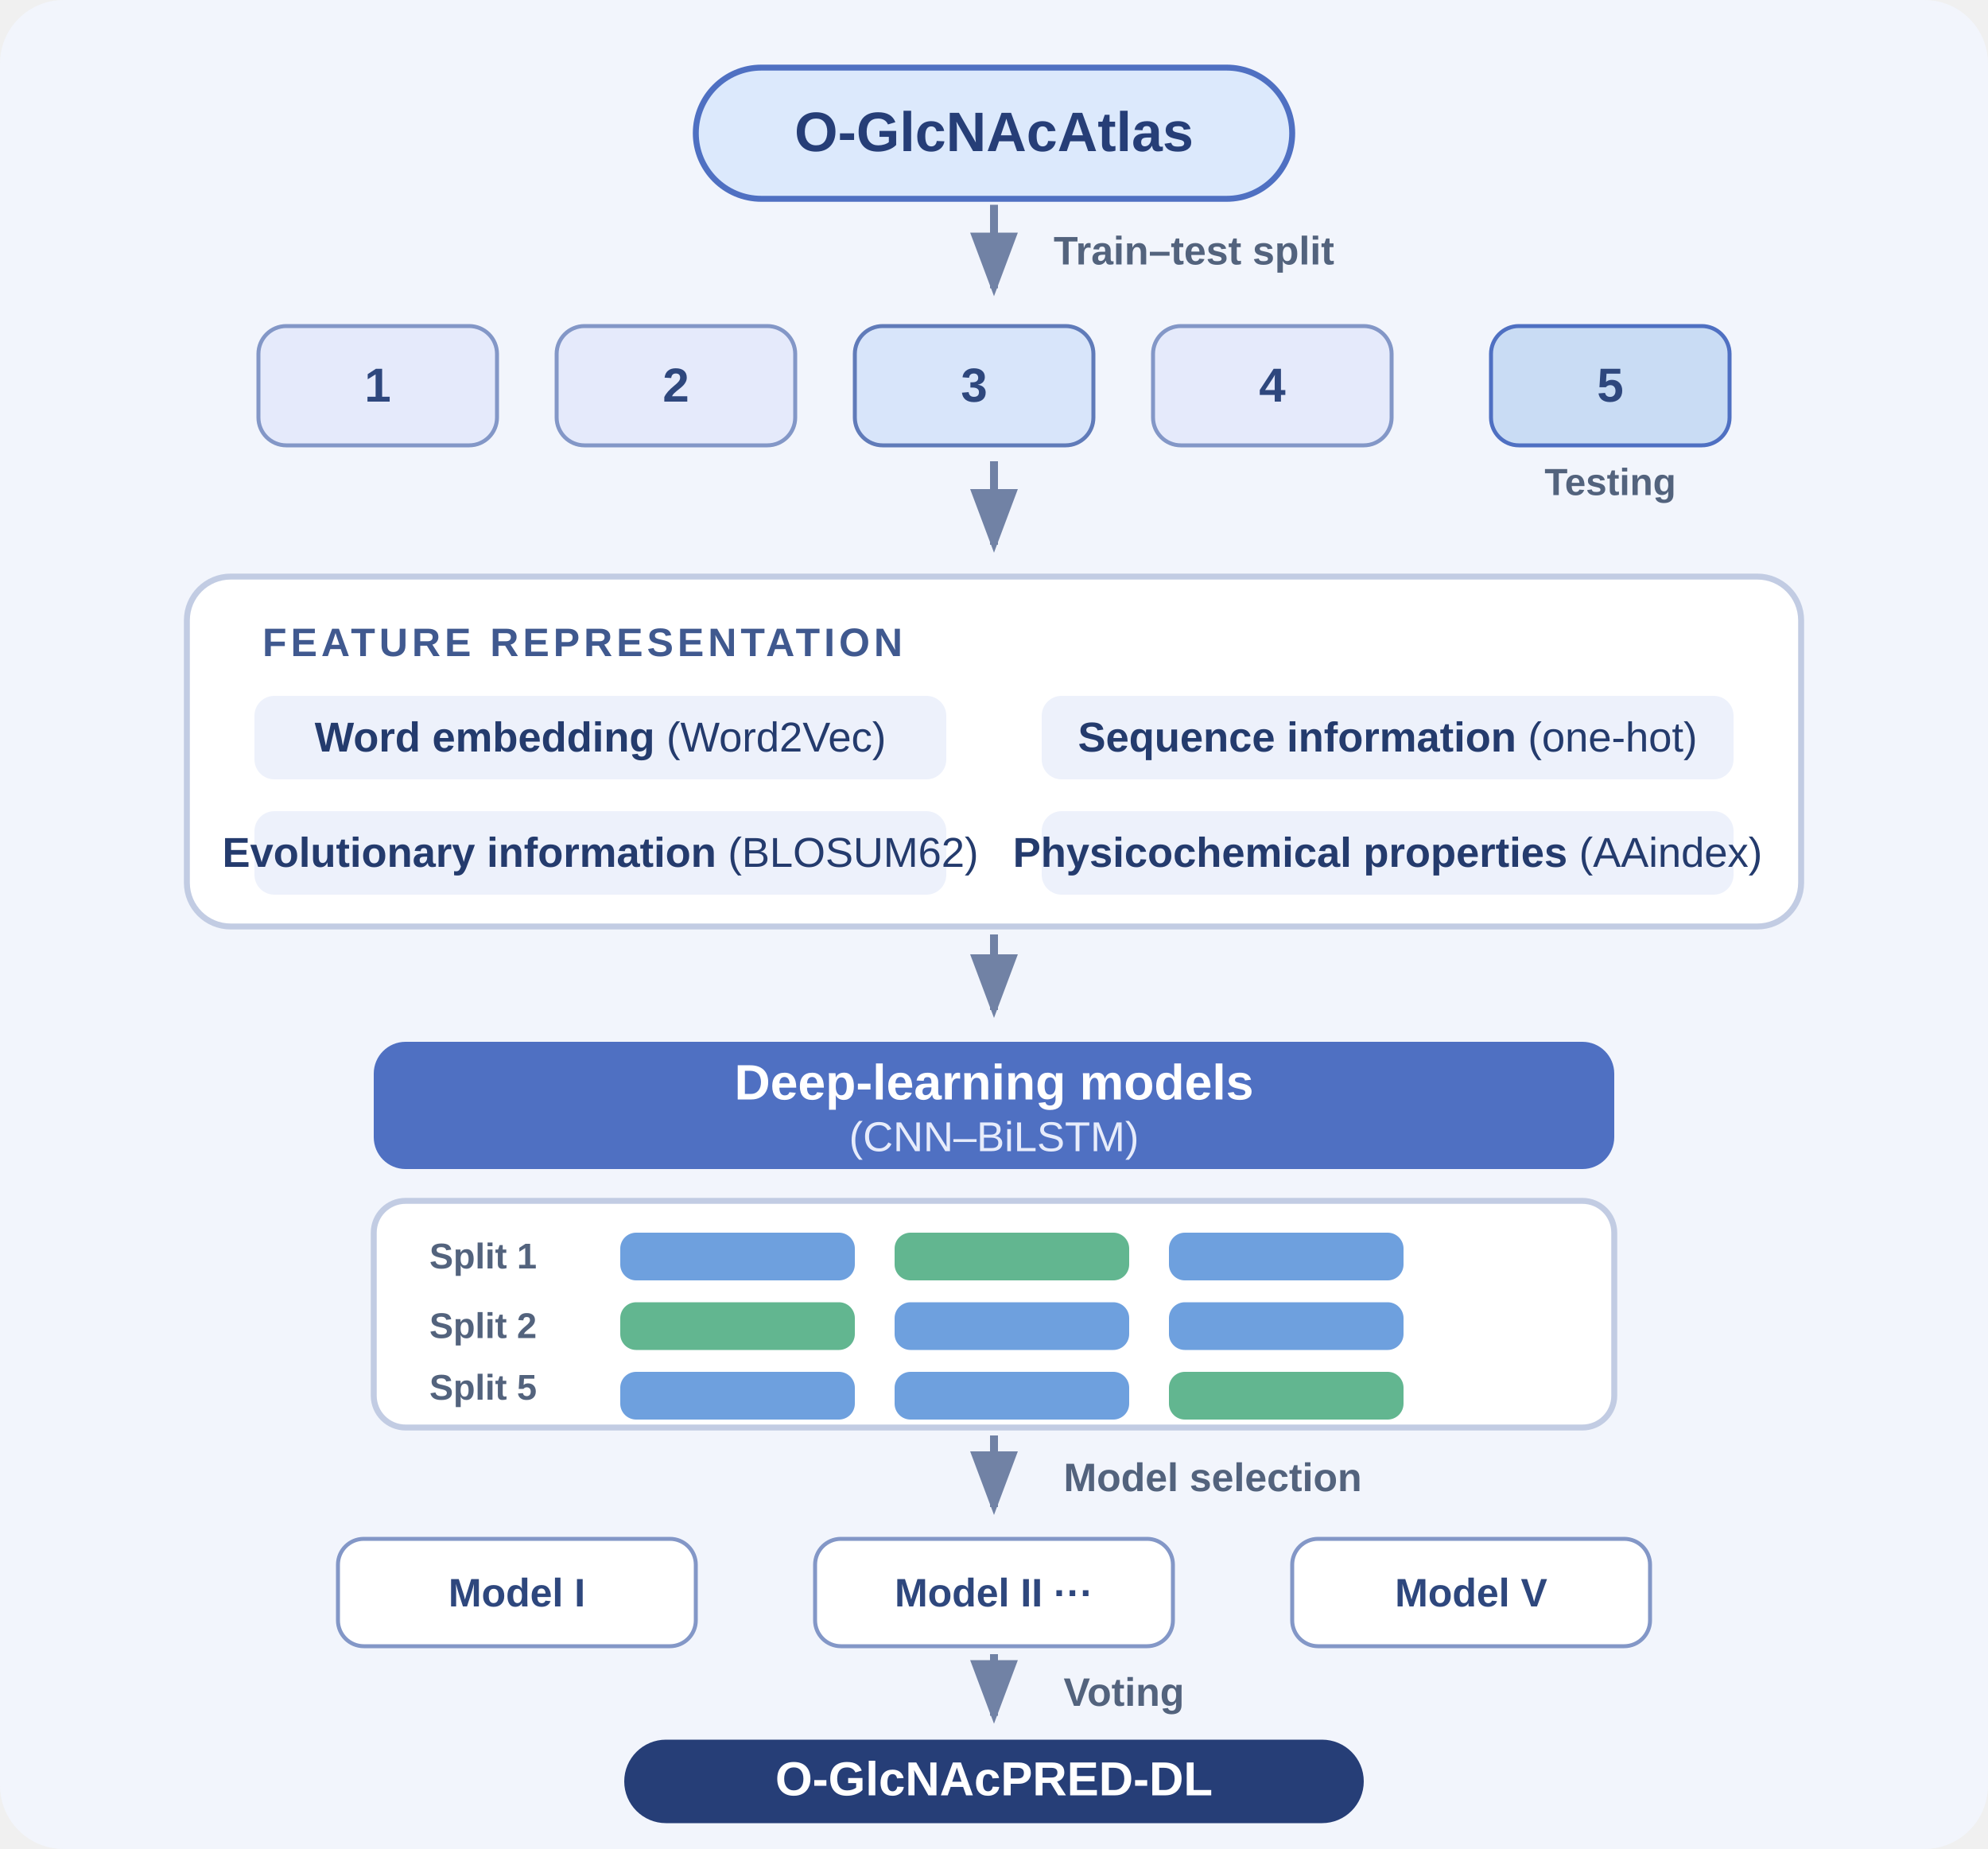
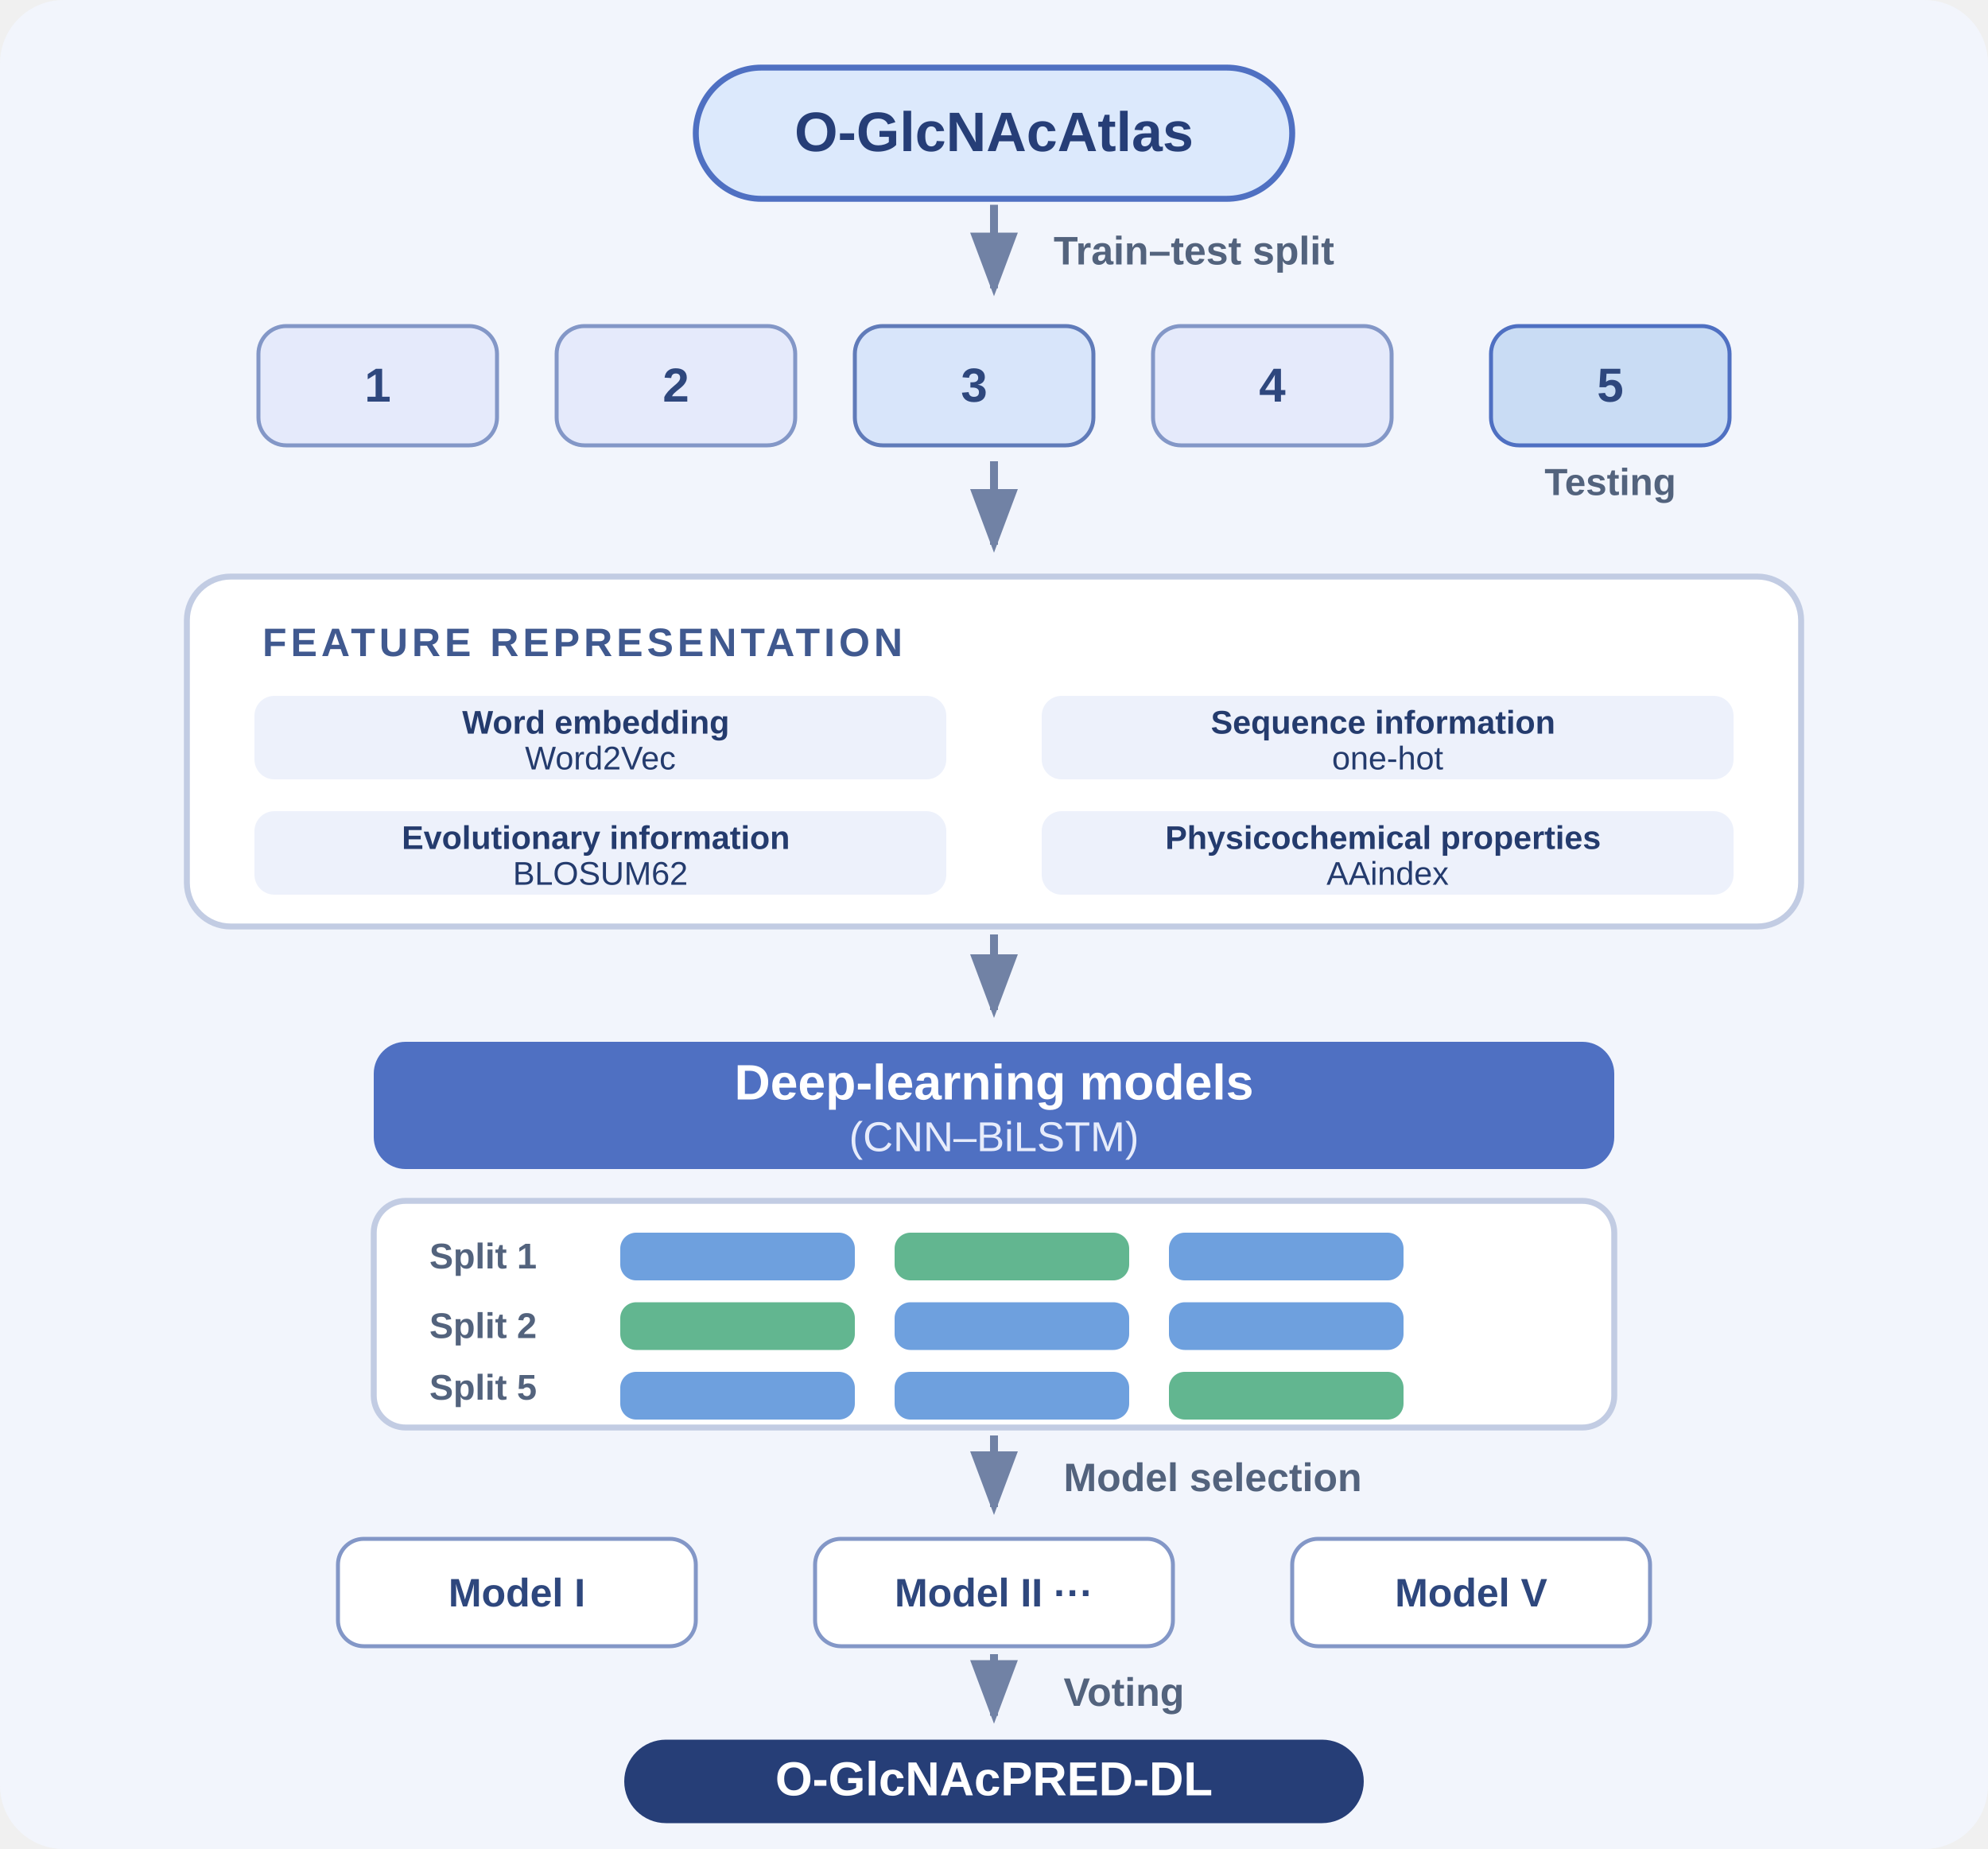
<svg xmlns="http://www.w3.org/2000/svg" viewBox="0 0 1000 930" role="img" aria-labelledby="title desc">
  <defs>
    <marker id="arrow" markerWidth="10" markerHeight="10" refX="7" refY="3" orient="auto">
      <path d="M0 0 8 3 0 6Z" fill="#7182a5" />
    </marker>
  </defs>
  <rect width="1000" height="930" rx="32" fill="#f2f5fc" />
  <g font-family="Arial, sans-serif">
    <rect x="350" y="34" width="300" height="66" rx="33" fill="#dce9fc" stroke="#4f70c2" stroke-width="3" />
    <text x="500" y="76" fill="#263e77" font-size="28" font-weight="700" text-anchor="middle">O-GlcNAcAtlas</text>
    <path d="M500 103v42" fill="none" stroke="#7182a5" stroke-width="4" marker-end="url(#arrow)" />
    <text x="530" y="133" fill="#53637d" font-size="20" font-weight="700">Train–test split</text>
    <g font-size="24" font-weight="700" text-anchor="middle">
      <rect x="130" y="164" width="120" height="60" rx="14" fill="#e5eafb" stroke="#8397c7" stroke-width="2" />
      <rect x="280" y="164" width="120" height="60" rx="14" fill="#e5eafb" stroke="#8397c7" stroke-width="2" />
      <rect x="430" y="164" width="120" height="60" rx="14" fill="#d8e5fa" stroke="#607bb9" stroke-width="2" />
      <rect x="580" y="164" width="120" height="60" rx="14" fill="#e5eafb" stroke="#8397c7" stroke-width="2" />
      <rect x="750" y="164" width="120" height="60" rx="14" fill="#c9dcf4" stroke="#4f70c2" stroke-width="2" />
      <g fill="#2e477d">
        <text x="190" y="202">1</text>
        <text x="340" y="202">2</text>
        <text x="490" y="202">3</text>
        <text x="640" y="202">4</text>
        <text x="810" y="202">5</text>
      </g>
    </g>
    <text x="810" y="249" fill="#53637d" font-size="19" font-weight="700" text-anchor="middle">Testing</text>
    <path d="M500 232v42" fill="none" stroke="#7182a5" stroke-width="4" marker-end="url(#arrow)" />
    <rect x="94" y="290" width="812" height="176" rx="22" fill="#fff" stroke="#c2cce3" stroke-width="3" />
    <text x="132" y="330" fill="#40598f" font-size="20" font-weight="700" letter-spacing="2">FEATURE REPRESENTATION</text>
    <g font-size="21">
      <rect x="128" y="350" width="348" height="42" rx="10" fill="#edf1fb" />
      <rect x="524" y="350" width="348" height="42" rx="10" fill="#edf1fb" />
      <rect x="128" y="408" width="348" height="42" rx="10" fill="#edf1fb" />
      <rect x="524" y="408" width="348" height="42" rx="10" fill="#edf1fb" />
-       <text x="302" y="378" fill="#243b6d" text-anchor="middle">
-         <tspan font-weight="700">Word embedding</tspan> (Word2Vec)</text>
-       <text x="698" y="378" fill="#243b6d" text-anchor="middle">
-         <tspan font-weight="700">Sequence information</tspan> (one-hot)</text>
-       <text x="302" y="436" fill="#243b6d" text-anchor="middle">
-         <tspan font-weight="700">Evolutionary information</tspan> (BLOSUM62)</text>
-       <text x="698" y="436" fill="#243b6d" text-anchor="middle">
-         <tspan font-weight="700">Physicochemical properties</tspan> (AAindex)</text>
+       <text x="302" y="369" fill="#243b6d" text-anchor="middle" font-size="16.5">
+         <tspan font-weight="700">Word embedding</tspan>
+         <tspan x="302" dy="18">Word2Vec</tspan>
+       </text>
+       <text x="698" y="369" fill="#243b6d" text-anchor="middle" font-size="16.5">
+         <tspan font-weight="700">Sequence information</tspan>
+         <tspan x="698" dy="18">one-hot</tspan>
+       </text>
+       <text x="302" y="427" fill="#243b6d" text-anchor="middle" font-size="16.5">
+         <tspan font-weight="700">Evolutionary information</tspan>
+         <tspan x="302" dy="18">BLOSUM62</tspan>
+       </text>
+       <text x="698" y="427" fill="#243b6d" text-anchor="middle" font-size="16.5">
+         <tspan font-weight="700">Physicochemical properties</tspan>
+         <tspan x="698" dy="18">AAindex</tspan>
+       </text>
    </g>
    <path d="M500 470v38" fill="none" stroke="#7182a5" stroke-width="4" marker-end="url(#arrow)" />
    <rect x="188" y="524" width="624" height="64" rx="16" fill="#4f70c2" />
    <text x="500" y="553" fill="#fff" font-size="25" font-weight="700" text-anchor="middle">Deep-learning models</text>
    <text x="500" y="579" fill="#e7ecfb" font-size="21" text-anchor="middle">(CNN–BiLSTM)</text>
    <rect x="188" y="604" width="624" height="114" rx="16" fill="#fff" stroke="#c2cce3" stroke-width="3" />
    <g fill="#53637d" font-size="18" font-weight="700">
      <text x="216" y="638">Split 1</text>
      <text x="216" y="673">Split 2</text>
      <text x="216" y="704">Split 5</text>
    </g>
    <g>
      <rect x="312" y="620" width="118" height="24" rx="8" fill="#6ea0de" />
      <rect x="450" y="620" width="118" height="24" rx="8" fill="#62b690" />
      <rect x="588" y="620" width="118" height="24" rx="8" fill="#6ea0de" />
      <rect x="312" y="655" width="118" height="24" rx="8" fill="#62b690" />
      <rect x="450" y="655" width="118" height="24" rx="8" fill="#6ea0de" />
      <rect x="588" y="655" width="118" height="24" rx="8" fill="#6ea0de" />
      <rect x="312" y="690" width="118" height="24" rx="8" fill="#6ea0de" />
      <rect x="450" y="690" width="118" height="24" rx="8" fill="#6ea0de" />
      <rect x="588" y="690" width="118" height="24" rx="8" fill="#62b690" />
    </g>
    <path d="M500 722v36" fill="none" stroke="#7182a5" stroke-width="4" marker-end="url(#arrow)" />
    <text x="535" y="750" fill="#53637d" font-size="20" font-weight="700">Model selection</text>
    <g font-size="20" font-weight="700" text-anchor="middle">
      <rect x="170" y="774" width="180" height="54" rx="13" fill="#fff" stroke="#8397c7" stroke-width="2" />
      <rect x="410" y="774" width="180" height="54" rx="13" fill="#fff" stroke="#8397c7" stroke-width="2" />
      <rect x="650" y="774" width="180" height="54" rx="13" fill="#fff" stroke="#8397c7" stroke-width="2" />
      <text x="260" y="808" fill="#2e477d">Model I</text>
      <text x="500" y="808" fill="#2e477d">Model II ···</text>
      <text x="740" y="808" fill="#2e477d">Model V</text>
    </g>
    <path d="M500 832v31" fill="none" stroke="#7182a5" stroke-width="4" marker-end="url(#arrow)" />
    <text x="535" y="858" fill="#53637d" font-size="20" font-weight="700">Voting</text>
    <rect x="314" y="875" width="372" height="42" rx="21" fill="#263e77" />
    <text x="500" y="903" fill="#fff" font-size="24" font-weight="700" text-anchor="middle">O-GlcNAcPRED-DL</text>
  </g>
</svg>
